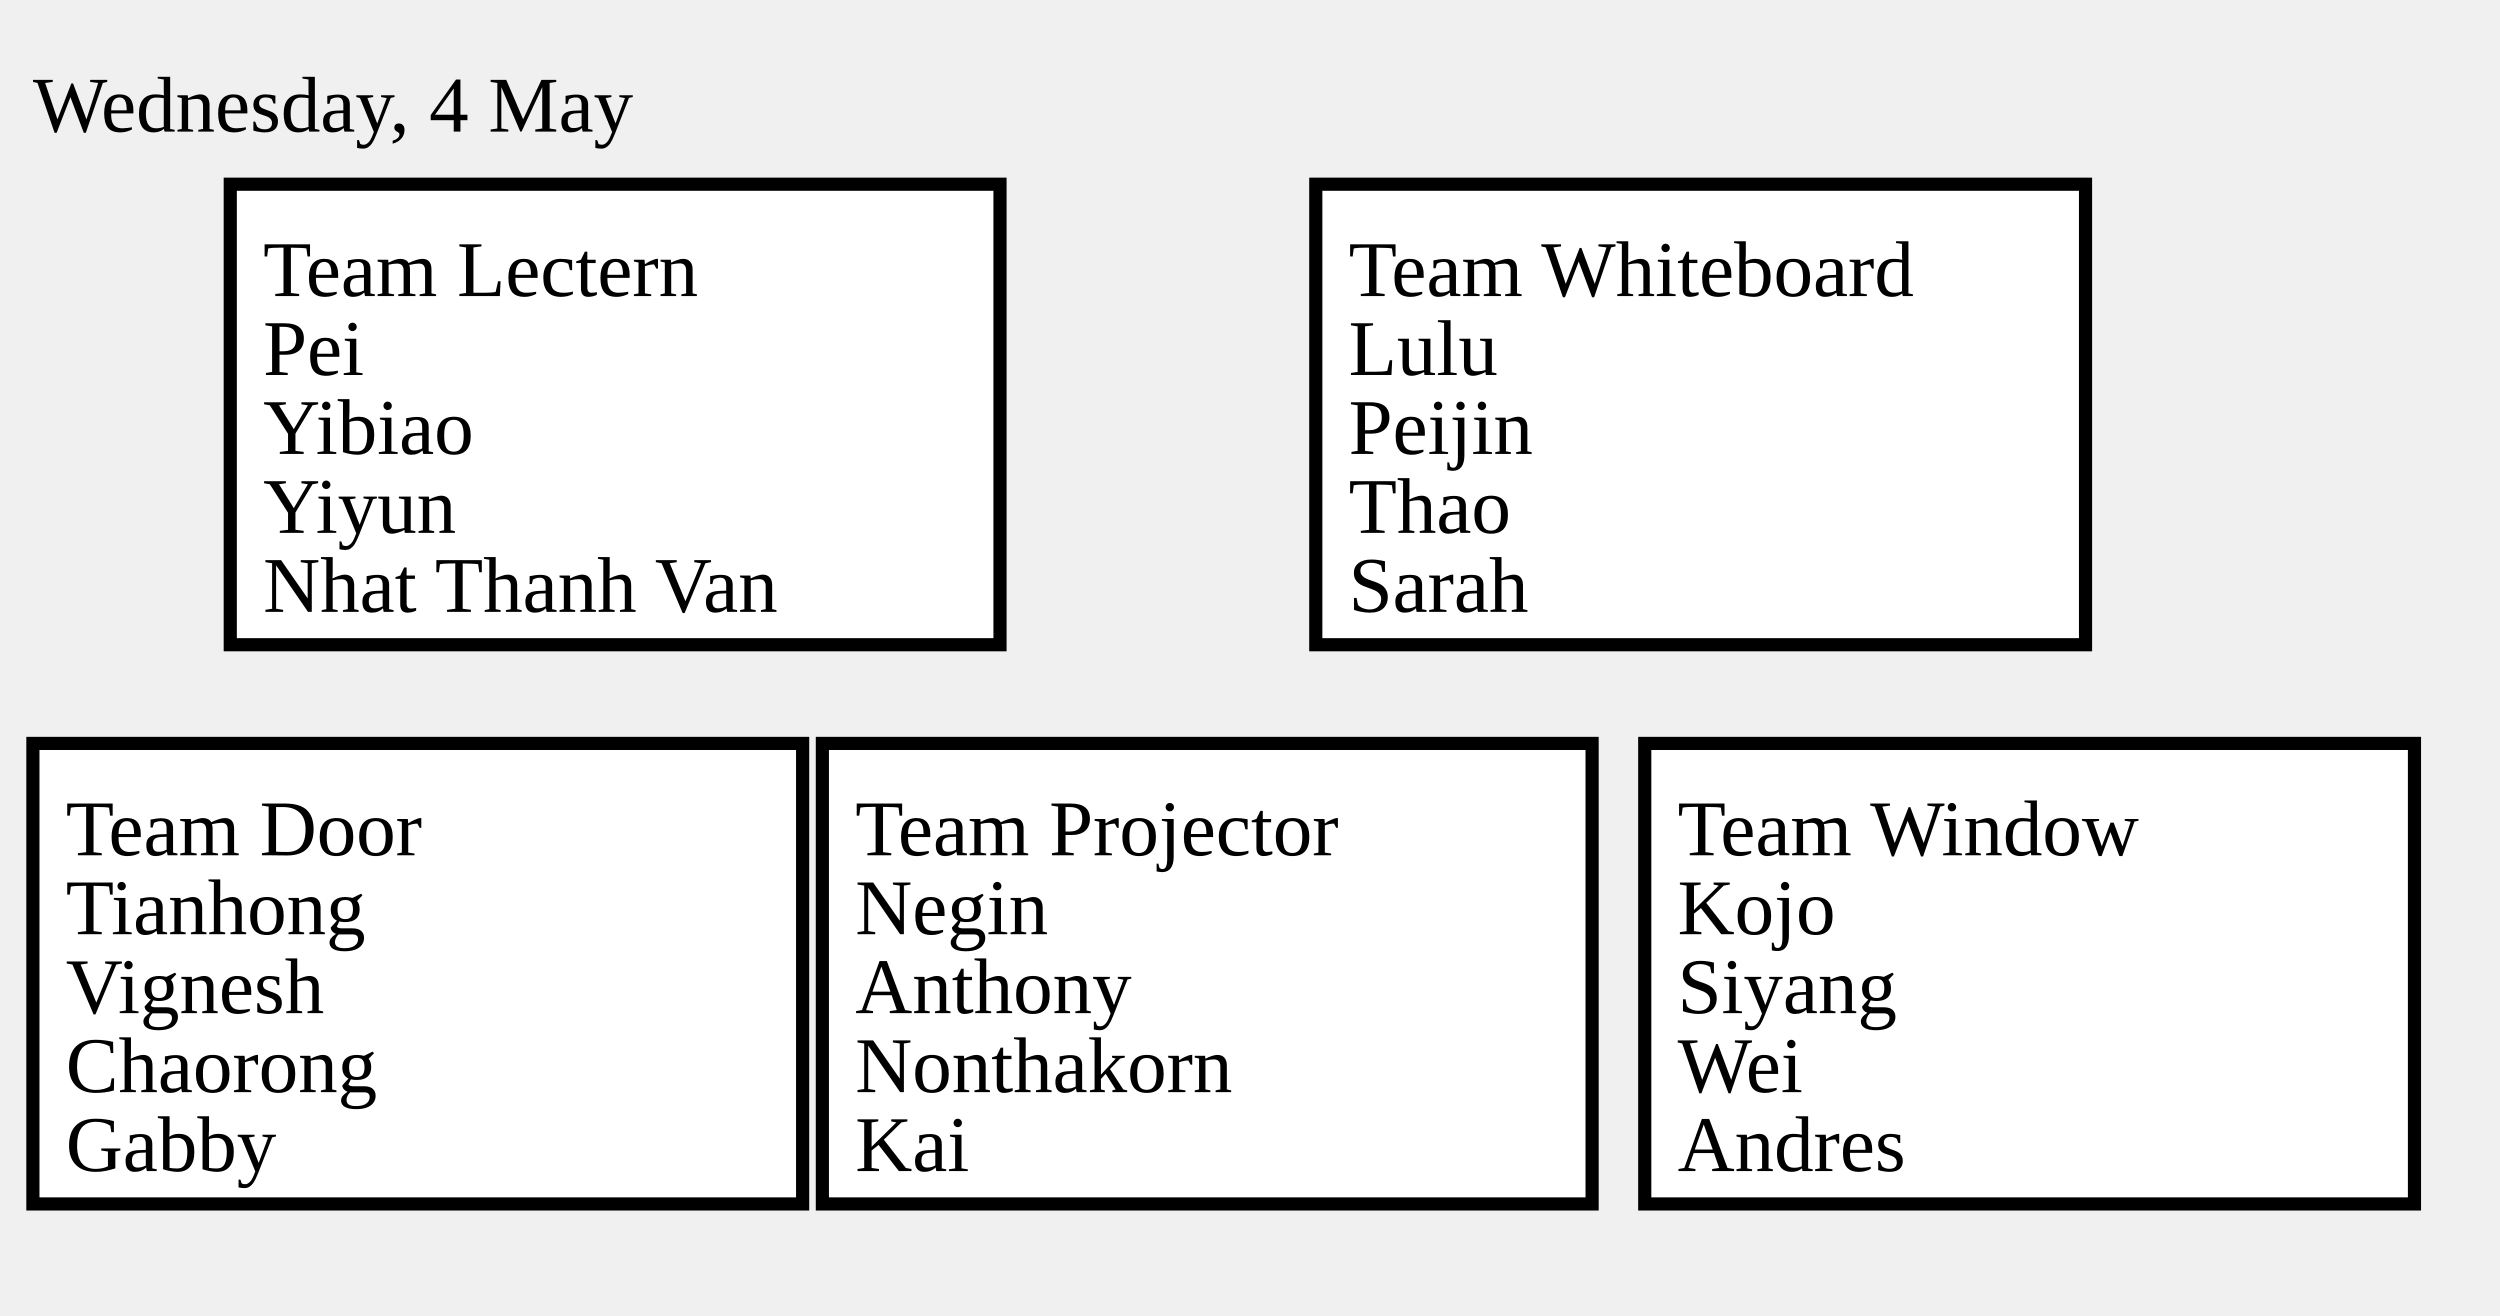
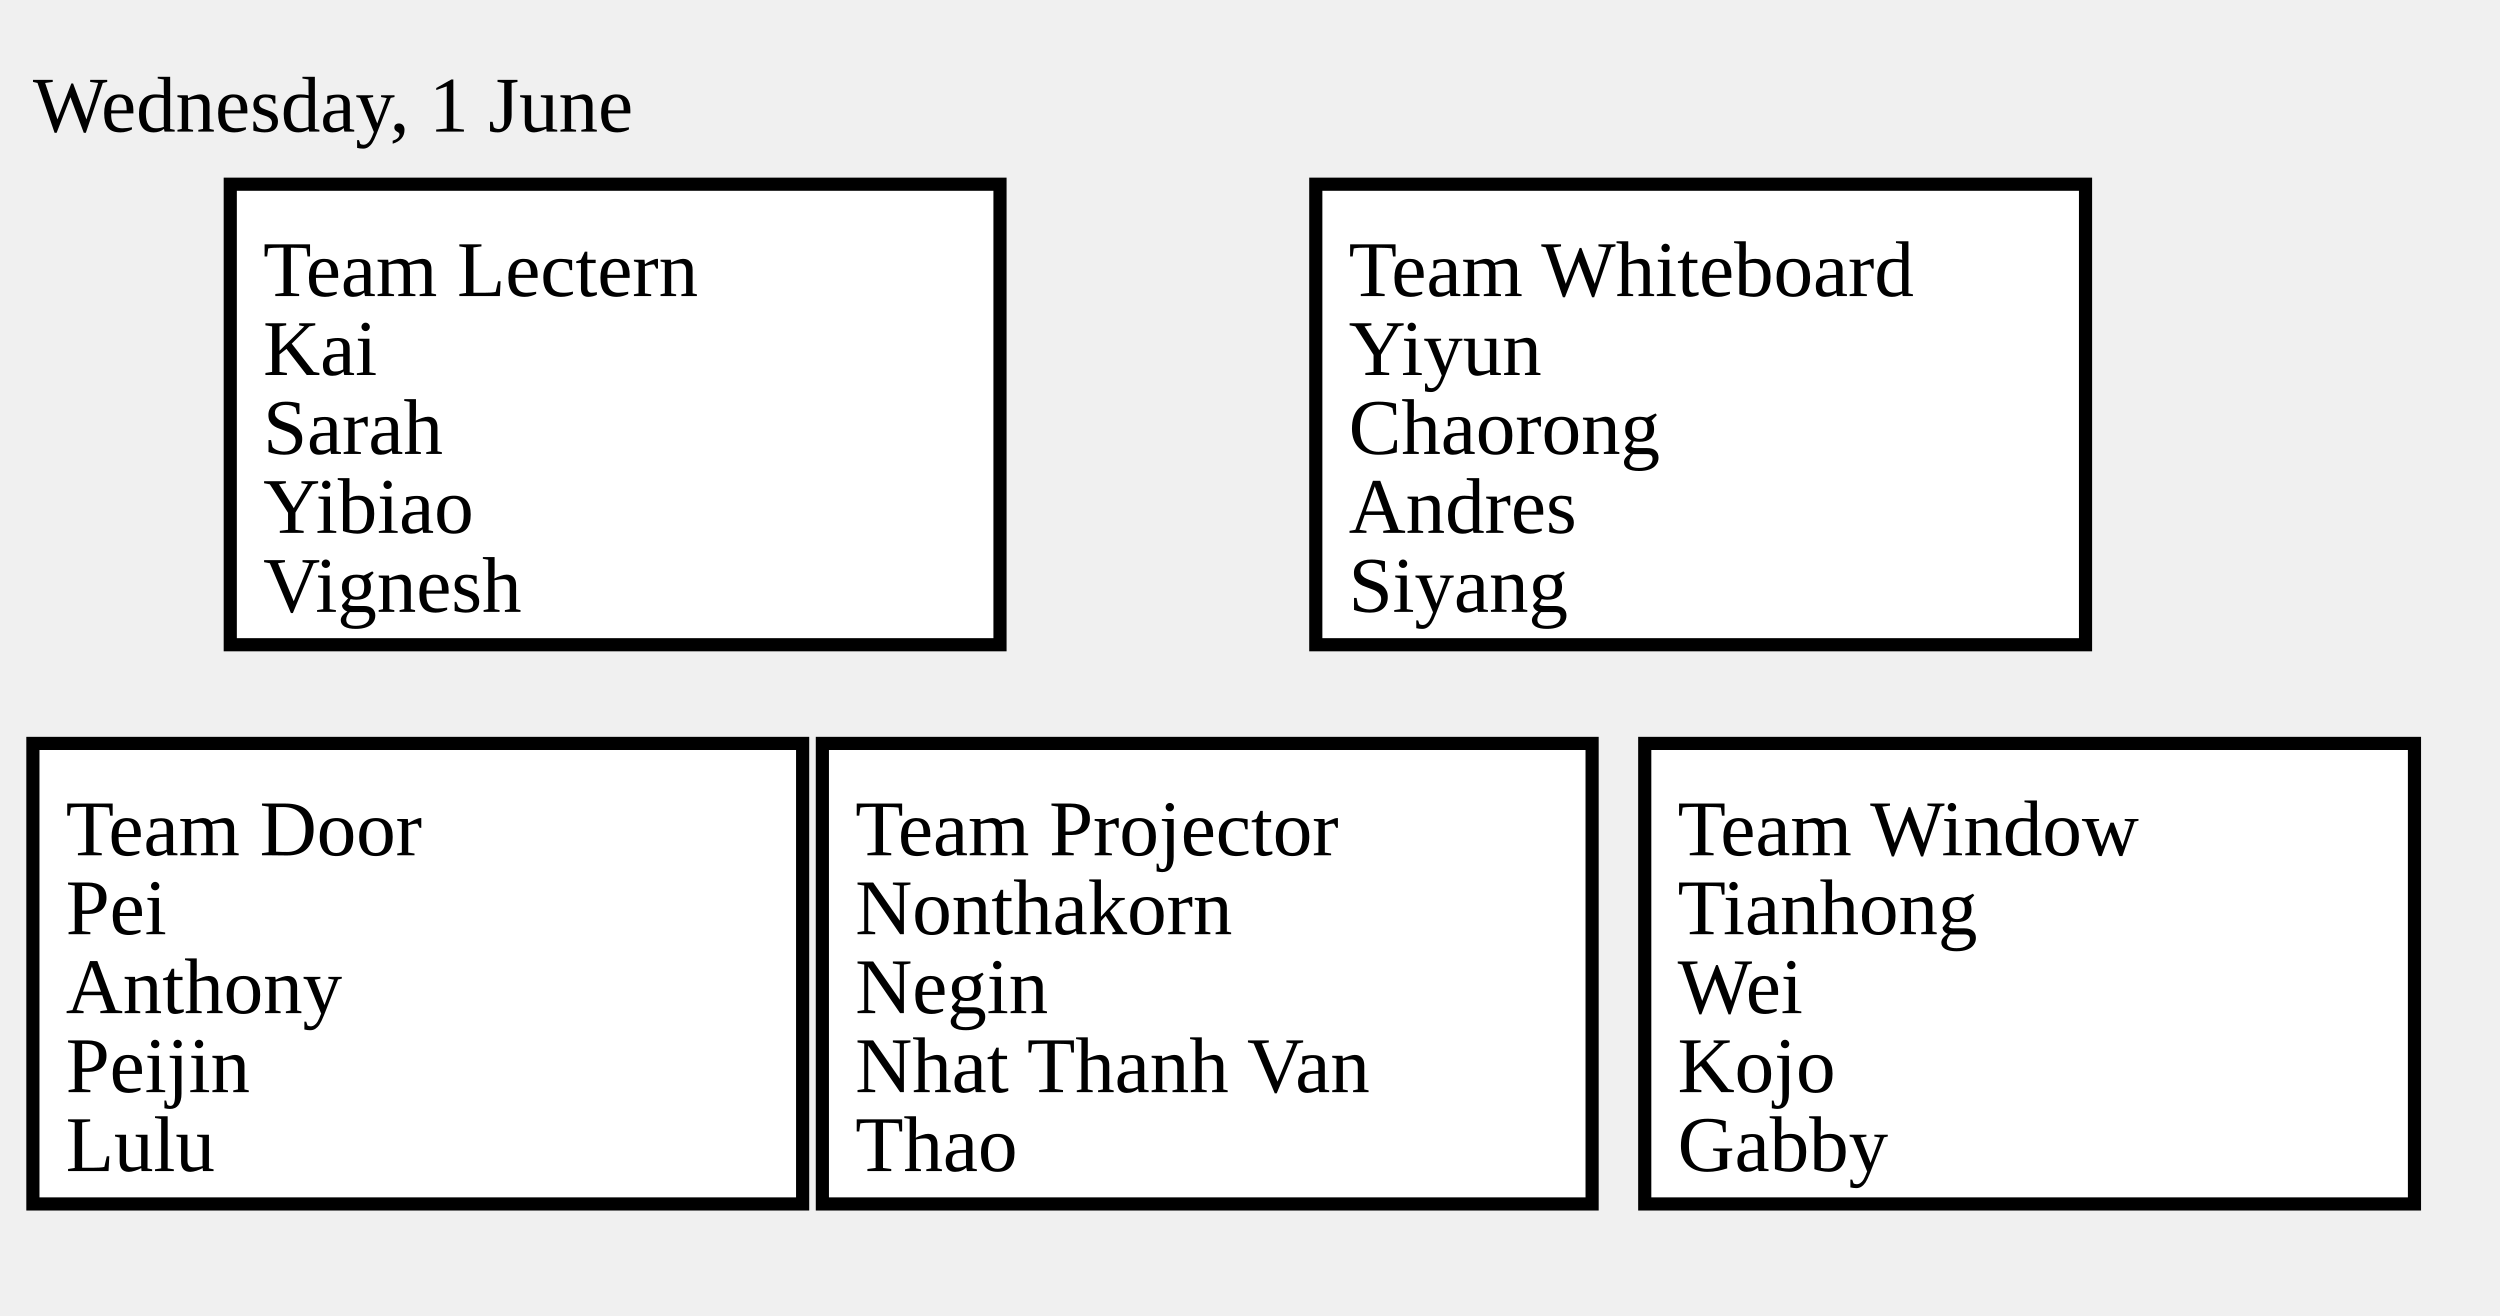
<svg xmlns="http://www.w3.org/2000/svg" width="380" height="200" viewBox="0 -200 380 200">
  <defs>
</defs>
  <rect x="200" y="-172.0" width="117" height="70" fill="#ffffff" stroke-width="2" stroke="black" />
  <text x="205" y="-155.0" font-size="12" fill="black" dy="0em">Team Whiteboard</text>
-   <text x="205" y="-143.0" font-size="12" fill="black" dy="0em">Lulu</text>
-   <text x="205" y="-131.0" font-size="12" fill="black" dy="0em">Peijin</text>
-   <text x="205" y="-119.0" font-size="12" fill="black" dy="0em">Thao</text>
-   <text x="205" y="-107.0" font-size="12" fill="black" dy="0em">Sarah</text>
+   <text x="205" y="-143.0" font-size="12" fill="black" dy="0em">Yiyun</text>
+   <text x="205" y="-131.0" font-size="12" fill="black" dy="0em">Chaorong</text>
+   <text x="205" y="-119.0" font-size="12" fill="black" dy="0em">Andres</text>
+   <text x="205" y="-107.0" font-size="12" fill="black" dy="0em">Siyang</text>
  <rect x="5" y="-87.0" width="117" height="70" fill="#ffffff" stroke-width="2" stroke="black" />
  <text x="10" y="-70.0" font-size="12" fill="black" dy="0em">Team Door</text>
-   <text x="10" y="-58.0" font-size="12" fill="black" dy="0em">Tianhong</text>
-   <text x="10" y="-46.0" font-size="12" fill="black" dy="0em">Vignesh</text>
-   <text x="10" y="-34.0" font-size="12" fill="black" dy="0em">Chaorong</text>
-   <text x="10" y="-22.0" font-size="12" fill="black" dy="0em">Gabby</text>
+   <text x="10" y="-58.0" font-size="12" fill="black" dy="0em">Pei</text>
+   <text x="10" y="-46.0" font-size="12" fill="black" dy="0em">Anthony</text>
+   <text x="10" y="-34.0" font-size="12" fill="black" dy="0em">Peijin</text>
+   <text x="10" y="-22.0" font-size="12" fill="black" dy="0em">Lulu</text>
  <rect x="250" y="-87.0" width="117" height="70" fill="#ffffff" stroke-width="2" stroke="black" />
  <text x="255" y="-70.0" font-size="12" fill="black" dy="0em">Team Window</text>
-   <text x="255" y="-58.0" font-size="12" fill="black" dy="0em">Kojo</text>
-   <text x="255" y="-46.0" font-size="12" fill="black" dy="0em">Siyang</text>
-   <text x="255" y="-34.0" font-size="12" fill="black" dy="0em">Wei</text>
-   <text x="255" y="-22.0" font-size="12" fill="black" dy="0em">Andres</text>
+   <text x="255" y="-58.0" font-size="12" fill="black" dy="0em">Tianhong</text>
+   <text x="255" y="-46.0" font-size="12" fill="black" dy="0em">Wei</text>
+   <text x="255" y="-34.0" font-size="12" fill="black" dy="0em">Kojo</text>
+   <text x="255" y="-22.0" font-size="12" fill="black" dy="0em">Gabby</text>
  <rect x="35" y="-172.0" width="117" height="70" fill="#ffffff" stroke-width="2" stroke="black" />
  <text x="40" y="-155.0" font-size="12" fill="black" dy="0em">Team Lectern</text>
-   <text x="40" y="-143.0" font-size="12" fill="black" dy="0em">Pei</text>
-   <text x="40" y="-131.0" font-size="12" fill="black" dy="0em">Yibiao</text>
-   <text x="40" y="-119.0" font-size="12" fill="black" dy="0em">Yiyun</text>
-   <text x="40" y="-107.0" font-size="12" fill="black" dy="0em">Nhat Thanh Van</text>
+   <text x="40" y="-143.0" font-size="12" fill="black" dy="0em">Kai</text>
+   <text x="40" y="-131.0" font-size="12" fill="black" dy="0em">Sarah</text>
+   <text x="40" y="-119.0" font-size="12" fill="black" dy="0em">Yibiao</text>
+   <text x="40" y="-107.0" font-size="12" fill="black" dy="0em">Vignesh</text>
  <rect x="125" y="-87.0" width="117" height="70" fill="#ffffff" stroke-width="2" stroke="black" />
  <text x="130" y="-70.0" font-size="12" fill="black" dy="0em">Team Projector</text>
-   <text x="130" y="-58.0" font-size="12" fill="black" dy="0em">Negin</text>
-   <text x="130" y="-46.0" font-size="12" fill="black" dy="0em">Anthony</text>
-   <text x="130" y="-34.0" font-size="12" fill="black" dy="0em">Nonthakorn</text>
-   <text x="130" y="-22.0" font-size="12" fill="black" dy="0em">Kai</text>
-   <text x="5" y="-180" font-size="12" fill="black" dy="0em">Wednesday, 4 May</text>
+   <text x="130" y="-58.0" font-size="12" fill="black" dy="0em">Nonthakorn</text>
+   <text x="130" y="-46.0" font-size="12" fill="black" dy="0em">Negin</text>
+   <text x="130" y="-34.0" font-size="12" fill="black" dy="0em">Nhat Thanh Van</text>
+   <text x="130" y="-22.0" font-size="12" fill="black" dy="0em">Thao</text>
+   <text x="5" y="-180" font-size="12" fill="black" dy="0em">Wednesday, 1 June</text>
</svg>
